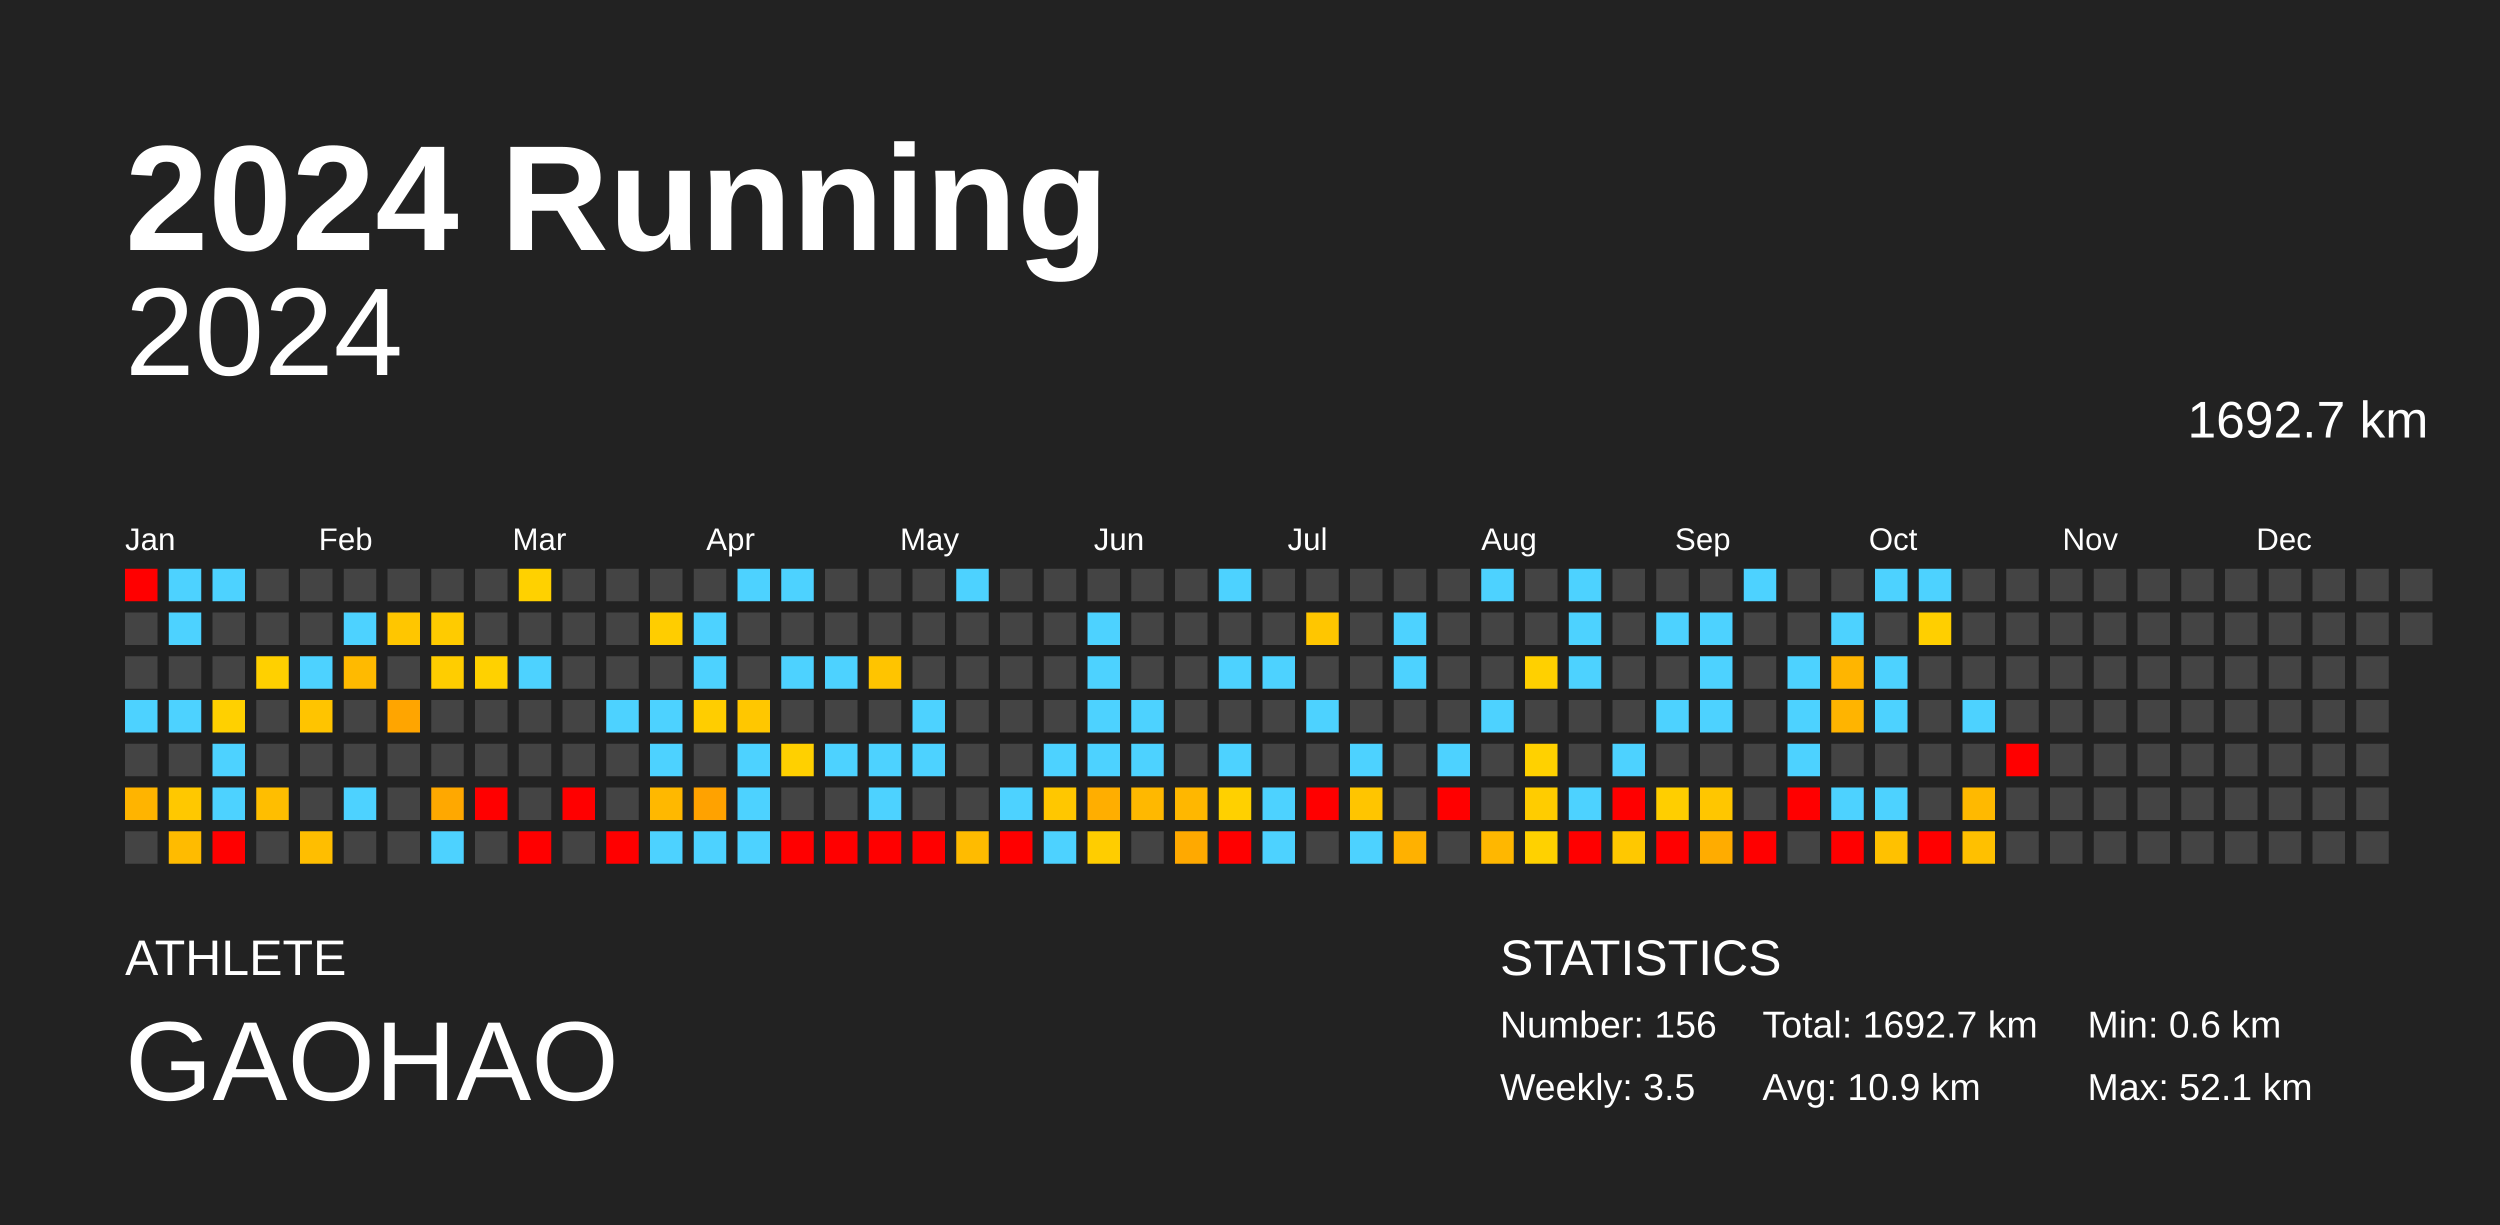
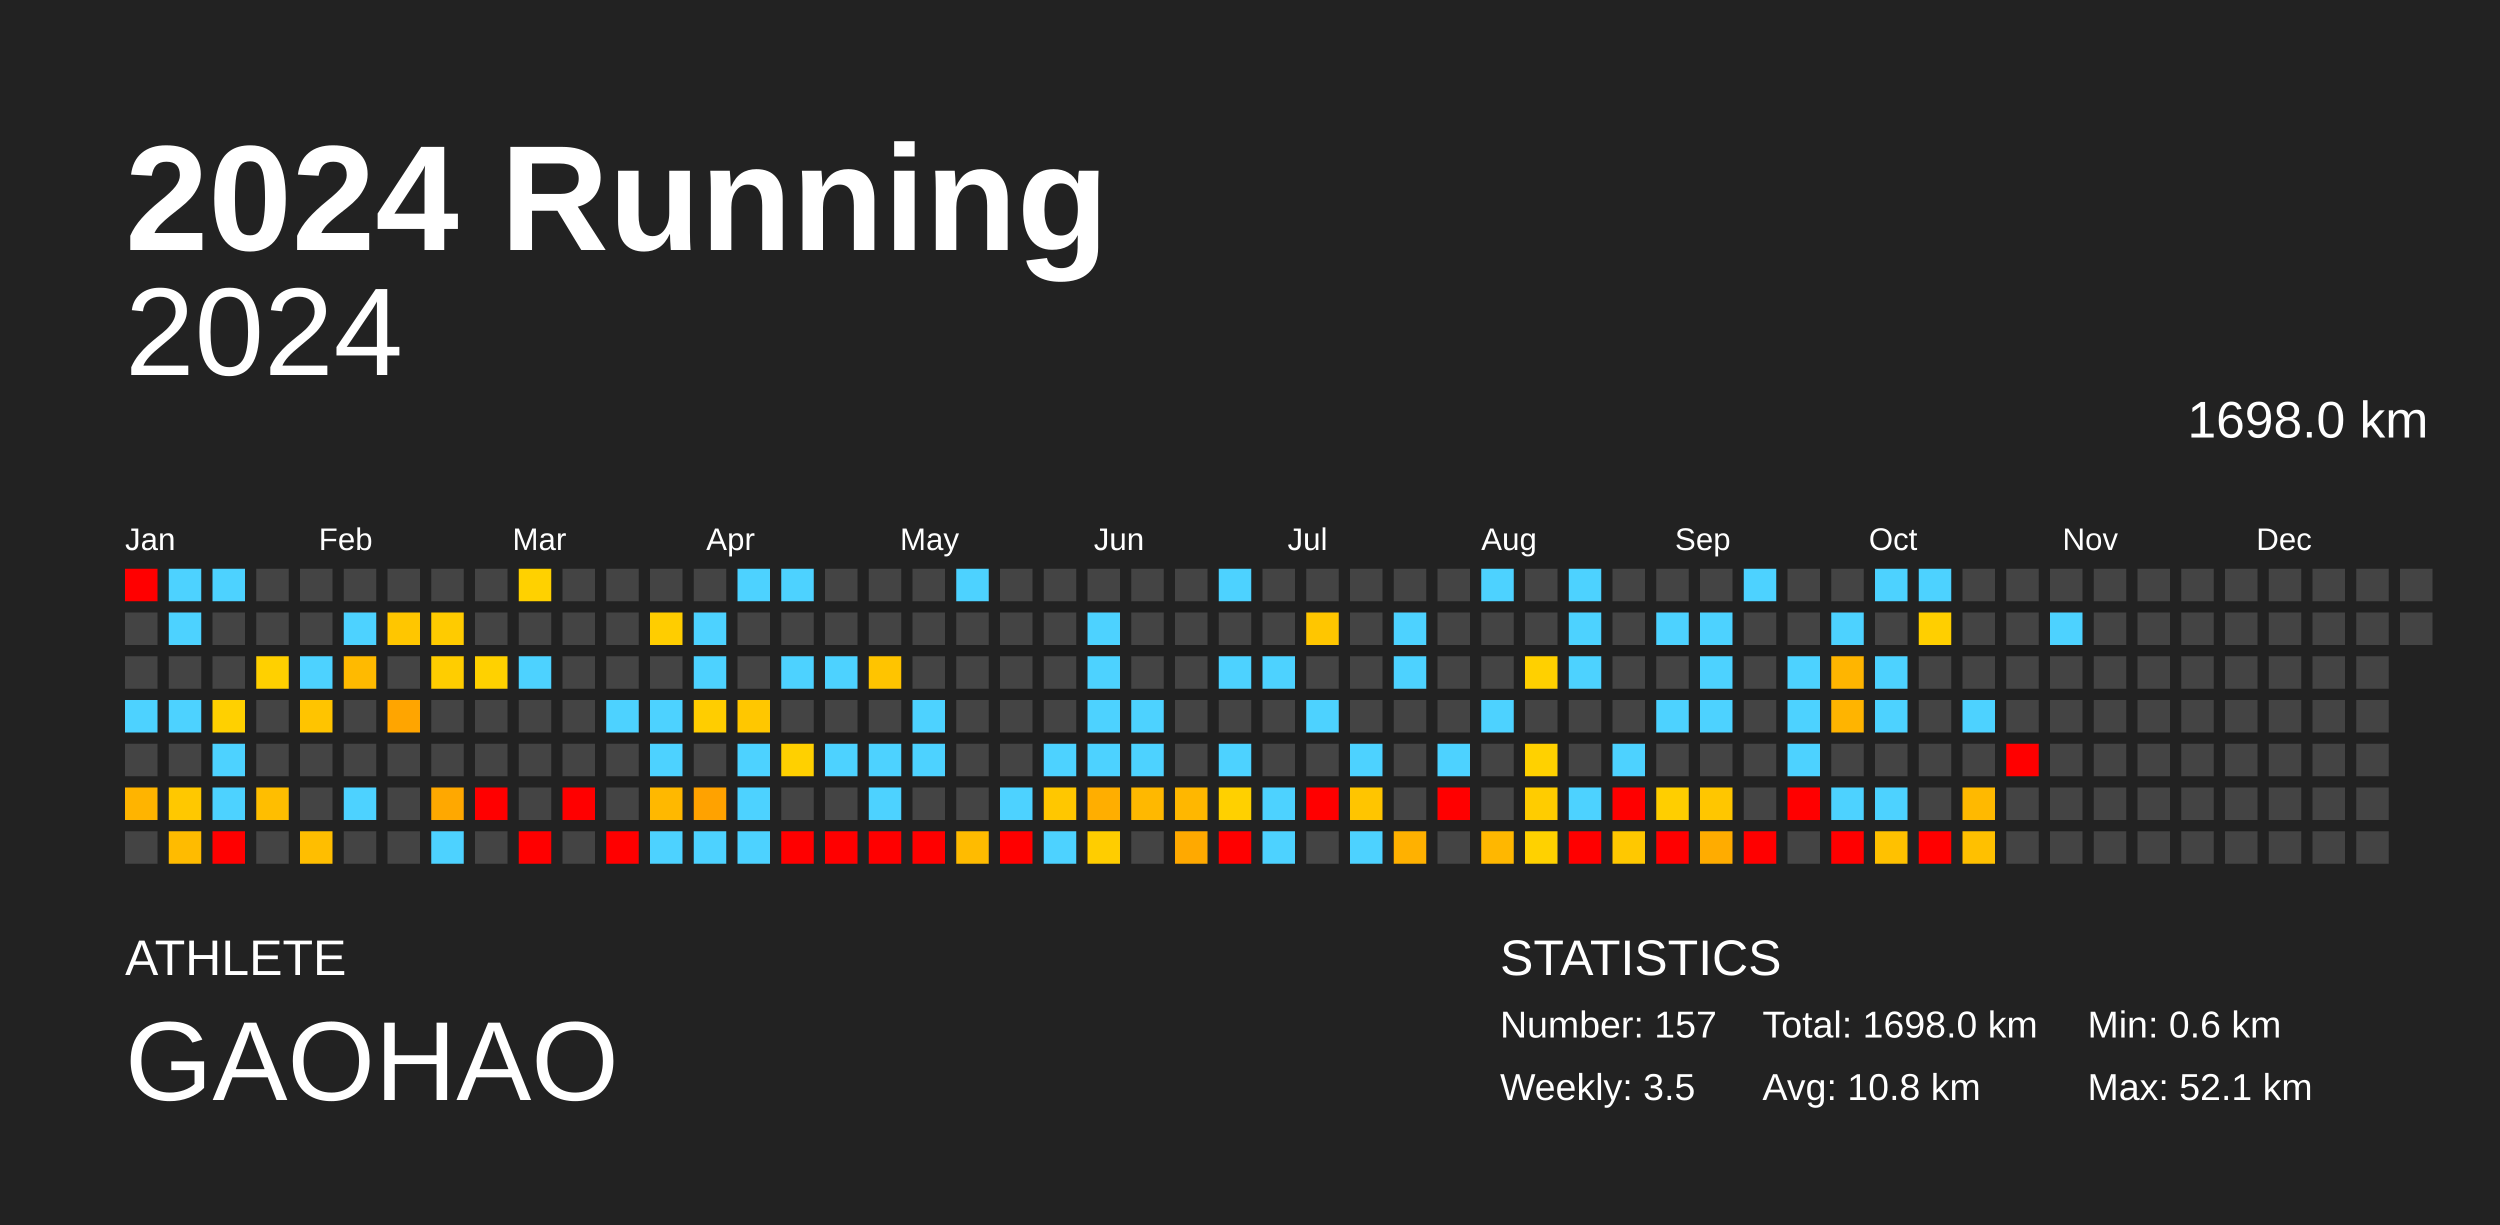
<svg xmlns="http://www.w3.org/2000/svg" baseProfile="full" height="98mm" version="1.1" viewBox="0,0,200,98" width="200mm">
  <defs />
  <rect fill="#222222" height="98" width="200" x="0" y="0" />
  <text fill="#FFFFFF" style="font-size:12px; font-family:Arial; font-weight:bold;" x="10" y="20">2024 Running</text>
  <text fill="#FFFFFF" style="font-size:4px; font-family:Arial" x="10" y="78">ATHLETE</text>
  <text fill="#FFFFFF" style="font-size:9px; font-family:Arial" x="10" y="88">GAOHAO</text>
  <text fill="#FFFFFF" style="font-size:4px; font-family:Arial" x="120" y="78">STATISTICS</text>
-   <text fill="#FFFFFF" style="font-size:3px; font-family:Arial" x="120" y="83">Number: 156</text>
+   <text fill="#FFFFFF" style="font-size:3px; font-family:Arial" x="120" y="83">Number: 157</text>
  <text fill="#FFFFFF" style="font-size:3px; font-family:Arial" x="120" y="88">Weekly: 3.5</text>
-   <text fill="#FFFFFF" style="font-size:3px; font-family:Arial" x="141" y="83">Total: 1692.7 km</text>
-   <text fill="#FFFFFF" style="font-size:3px; font-family:Arial" x="141" y="88">Avg: 10.9 km</text>
+   <text fill="#FFFFFF" style="font-size:3px; font-family:Arial" x="141" y="83">Total: 1698.0 km</text>
+   <text fill="#FFFFFF" style="font-size:3px; font-family:Arial" x="141" y="88">Avg: 10.8 km</text>
  <text fill="#FFFFFF" style="font-size:3px; font-family:Arial" x="167" y="83">Min: 0.6 km</text>
  <text fill="#FFFFFF" style="font-size:3px; font-family:Arial" x="167" y="88">Max: 52.1 km</text>
  <text alignment-baseline="hanging" fill="#FFFFFF" style="font-size:10.0px; font-family:Arial;" x="10" y="30">2024</text>
-   <text alignment-baseline="hanging" fill="#FFFFFF" style="font-size:4.125px; font-family:Arial;" x="175" y="35">1692.7 km</text>
+   <text alignment-baseline="hanging" fill="#FFFFFF" style="font-size:4.125px; font-family:Arial;" x="175" y="35">1698.0 km</text>
  <text fill="#FFFFFF" style="font-size:2.5px; font-family:Arial" x="10.0" y="44">Jan</text>
  <text fill="#FFFFFF" style="font-size:2.5px; font-family:Arial" x="25.5" y="44">Feb</text>
  <text fill="#FFFFFF" style="font-size:2.5px; font-family:Arial" x="41.0" y="44">Mar</text>
  <text fill="#FFFFFF" style="font-size:2.5px; font-family:Arial" x="56.5" y="44">Apr</text>
  <text fill="#FFFFFF" style="font-size:2.5px; font-family:Arial" x="72.0" y="44">May</text>
  <text fill="#FFFFFF" style="font-size:2.5px; font-family:Arial" x="87.5" y="44">Jun</text>
  <text fill="#FFFFFF" style="font-size:2.5px; font-family:Arial" x="103.0" y="44">Jul</text>
  <text fill="#FFFFFF" style="font-size:2.5px; font-family:Arial" x="118.5" y="44">Aug</text>
  <text fill="#FFFFFF" style="font-size:2.5px; font-family:Arial" x="134.0" y="44">Sep</text>
  <text fill="#FFFFFF" style="font-size:2.5px; font-family:Arial" x="149.5" y="44">Oct</text>
  <text fill="#FFFFFF" style="font-size:2.5px; font-family:Arial" x="165.0" y="44">Nov</text>
  <text fill="#FFFFFF" style="font-size:2.5px; font-family:Arial" x="180.5" y="44">Dec</text>
  <rect fill="red" height="2.6" width="2.6" x="10.0" y="45.5" />
  <rect fill="#444444" height="2.6" width="2.6" x="10.0" y="49.0" />
  <rect fill="#444444" height="2.6" width="2.6" x="10.0" y="52.5" />
  <rect fill="#4dd2ff" height="2.6" width="2.6" x="10.0" y="56.0" />
  <rect fill="#444444" height="2.6" width="2.6" x="10.0" y="59.5" />
  <rect fill="#ffb400" height="2.6" width="2.6" x="10.0" y="63.0" />
  <rect fill="#444444" height="2.6" width="2.6" x="10.0" y="66.5" />
  <rect fill="#4dd2ff" height="2.6" width="2.6" x="13.5" y="45.5" />
  <rect fill="#4dd2ff" height="2.6" width="2.6" x="13.5" y="49.0" />
  <rect fill="#444444" height="2.6" width="2.6" x="13.5" y="52.5" />
  <rect fill="#4dd2ff" height="2.6" width="2.6" x="13.5" y="56.0" />
  <rect fill="#444444" height="2.6" width="2.6" x="13.5" y="59.5" />
  <rect fill="#ffc800" height="2.6" width="2.6" x="13.5" y="63.0" />
  <rect fill="#ffbb00" height="2.6" width="2.6" x="13.5" y="66.5" />
  <rect fill="#4dd2ff" height="2.6" width="2.6" x="17.0" y="45.5" />
  <rect fill="#444444" height="2.6" width="2.6" x="17.0" y="49.0" />
  <rect fill="#444444" height="2.6" width="2.6" x="17.0" y="52.5" />
  <rect fill="#ffd000" height="2.6" width="2.6" x="17.0" y="56.0" />
  <rect fill="#4dd2ff" height="2.6" width="2.6" x="17.0" y="59.5" />
  <rect fill="#4dd2ff" height="2.6" width="2.6" x="17.0" y="63.0" />
  <rect fill="red" height="2.6" width="2.6" x="17.0" y="66.5" />
  <rect fill="#444444" height="2.6" width="2.6" x="20.5" y="45.5" />
  <rect fill="#444444" height="2.6" width="2.6" x="20.5" y="49.0" />
  <rect fill="#ffd000" height="2.6" width="2.6" x="20.5" y="52.5" />
  <rect fill="#444444" height="2.6" width="2.6" x="20.5" y="56.0" />
  <rect fill="#444444" height="2.6" width="2.6" x="20.5" y="59.5" />
  <rect fill="#ffbe00" height="2.6" width="2.6" x="20.5" y="63.0" />
  <rect fill="#444444" height="2.6" width="2.6" x="20.5" y="66.5" />
  <rect fill="#444444" height="2.6" width="2.6" x="24.0" y="45.5" />
  <rect fill="#444444" height="2.6" width="2.6" x="24.0" y="49.0" />
  <rect fill="#4dd2ff" height="2.6" width="2.6" x="24.0" y="52.5" />
  <rect fill="#ffc400" height="2.6" width="2.6" x="24.0" y="56.0" />
  <rect fill="#444444" height="2.6" width="2.6" x="24.0" y="59.5" />
  <rect fill="#444444" height="2.6" width="2.6" x="24.0" y="63.0" />
  <rect fill="#ffbe00" height="2.6" width="2.6" x="24.0" y="66.5" />
  <rect fill="#444444" height="2.6" width="2.6" x="27.5" y="45.5" />
  <rect fill="#4dd2ff" height="2.6" width="2.6" x="27.5" y="49.0" />
  <rect fill="#ffba00" height="2.6" width="2.6" x="27.5" y="52.5" />
  <rect fill="#444444" height="2.6" width="2.6" x="27.5" y="56.0" />
  <rect fill="#444444" height="2.6" width="2.6" x="27.5" y="59.5" />
  <rect fill="#4dd2ff" height="2.6" width="2.6" x="27.5" y="63.0" />
  <rect fill="#444444" height="2.6" width="2.6" x="27.5" y="66.5" />
  <rect fill="#444444" height="2.6" width="2.6" x="31.0" y="45.5" />
  <rect fill="#ffc600" height="2.6" width="2.6" x="31.0" y="49.0" />
  <rect fill="#444444" height="2.6" width="2.6" x="31.0" y="52.5" />
  <rect fill="#ffa500" height="2.6" width="2.6" x="31.0" y="56.0" />
  <rect fill="#444444" height="2.6" width="2.6" x="31.0" y="59.5" />
  <rect fill="#444444" height="2.6" width="2.6" x="31.0" y="63.0" />
  <rect fill="#444444" height="2.6" width="2.6" x="31.0" y="66.5" />
  <rect fill="#444444" height="2.6" width="2.6" x="34.5" y="45.5" />
  <rect fill="#ffcb00" height="2.6" width="2.6" x="34.5" y="49.0" />
  <rect fill="#ffcd00" height="2.6" width="2.6" x="34.5" y="52.5" />
  <rect fill="#444444" height="2.6" width="2.6" x="34.5" y="56.0" />
  <rect fill="#444444" height="2.6" width="2.6" x="34.5" y="59.5" />
  <rect fill="#ffa800" height="2.6" width="2.6" x="34.5" y="63.0" />
  <rect fill="#4dd2ff" height="2.6" width="2.6" x="34.5" y="66.5" />
  <rect fill="#444444" height="2.6" width="2.6" x="38.0" y="45.5" />
  <rect fill="#444444" height="2.6" width="2.6" x="38.0" y="49.0" />
  <rect fill="#ffd100" height="2.6" width="2.6" x="38.0" y="52.5" />
  <rect fill="#444444" height="2.6" width="2.6" x="38.0" y="56.0" />
  <rect fill="#444444" height="2.6" width="2.6" x="38.0" y="59.5" />
  <rect fill="red" height="2.6" width="2.6" x="38.0" y="63.0" />
  <rect fill="#444444" height="2.6" width="2.6" x="38.0" y="66.5" />
  <rect fill="#ffd100" height="2.6" width="2.6" x="41.5" y="45.5" />
  <rect fill="#444444" height="2.6" width="2.6" x="41.5" y="49.0" />
  <rect fill="#4dd2ff" height="2.6" width="2.6" x="41.5" y="52.5" />
  <rect fill="#444444" height="2.6" width="2.6" x="41.5" y="56.0" />
  <rect fill="#444444" height="2.6" width="2.6" x="41.5" y="59.5" />
  <rect fill="#444444" height="2.6" width="2.6" x="41.5" y="63.0" />
  <rect fill="red" height="2.6" width="2.6" x="41.5" y="66.5" />
  <rect fill="#444444" height="2.6" width="2.6" x="45.0" y="45.5" />
  <rect fill="#444444" height="2.6" width="2.6" x="45.0" y="49.0" />
  <rect fill="#444444" height="2.6" width="2.6" x="45.0" y="52.5" />
  <rect fill="#444444" height="2.6" width="2.6" x="45.0" y="56.0" />
  <rect fill="#444444" height="2.6" width="2.6" x="45.0" y="59.5" />
  <rect fill="red" height="2.6" width="2.6" x="45.0" y="63.0" />
  <rect fill="#444444" height="2.6" width="2.6" x="45.0" y="66.5" />
  <rect fill="#444444" height="2.6" width="2.6" x="48.5" y="45.5" />
  <rect fill="#444444" height="2.6" width="2.6" x="48.5" y="49.0" />
  <rect fill="#444444" height="2.6" width="2.6" x="48.5" y="52.5" />
  <rect fill="#4dd2ff" height="2.6" width="2.6" x="48.5" y="56.0" />
  <rect fill="#444444" height="2.6" width="2.6" x="48.5" y="59.5" />
  <rect fill="#444444" height="2.6" width="2.6" x="48.5" y="63.0" />
  <rect fill="red" height="2.6" width="2.6" x="48.5" y="66.5" />
  <rect fill="#444444" height="2.6" width="2.6" x="52.0" y="45.5" />
  <rect fill="#ffcd00" height="2.6" width="2.6" x="52.0" y="49.0" />
  <rect fill="#444444" height="2.6" width="2.6" x="52.0" y="52.5" />
  <rect fill="#4dd2ff" height="2.6" width="2.6" x="52.0" y="56.0" />
  <rect fill="#4dd2ff" height="2.6" width="2.6" x="52.0" y="59.5" />
  <rect fill="#ffb800" height="2.6" width="2.6" x="52.0" y="63.0" />
  <rect fill="#4dd2ff" height="2.6" width="2.6" x="52.0" y="66.5" />
  <rect fill="#444444" height="2.6" width="2.6" x="55.5" y="45.5" />
  <rect fill="#4dd2ff" height="2.6" width="2.6" x="55.5" y="49.0" />
  <rect fill="#4dd2ff" height="2.6" width="2.6" x="55.5" y="52.5" />
  <rect fill="#ffcd00" height="2.6" width="2.6" x="55.5" y="56.0" />
  <rect fill="#444444" height="2.6" width="2.6" x="55.5" y="59.5" />
  <rect fill="#ffa200" height="2.6" width="2.6" x="55.5" y="63.0" />
  <rect fill="#4dd2ff" height="2.6" width="2.6" x="55.5" y="66.5" />
  <rect fill="#4dd2ff" height="2.6" width="2.6" x="59.0" y="45.5" />
  <rect fill="#444444" height="2.6" width="2.6" x="59.0" y="49.0" />
  <rect fill="#444444" height="2.6" width="2.6" x="59.0" y="52.5" />
  <rect fill="#ffc700" height="2.6" width="2.6" x="59.0" y="56.0" />
  <rect fill="#4dd2ff" height="2.6" width="2.6" x="59.0" y="59.5" />
  <rect fill="#4dd2ff" height="2.6" width="2.6" x="59.0" y="63.0" />
  <rect fill="#4dd2ff" height="2.6" width="2.6" x="59.0" y="66.5" />
  <rect fill="#4dd2ff" height="2.6" width="2.6" x="62.5" y="45.5" />
  <rect fill="#444444" height="2.6" width="2.6" x="62.5" y="49.0" />
  <rect fill="#4dd2ff" height="2.6" width="2.6" x="62.5" y="52.5" />
  <rect fill="#444444" height="2.6" width="2.6" x="62.5" y="56.0" />
  <rect fill="#ffd000" height="2.6" width="2.6" x="62.5" y="59.5" />
  <rect fill="#444444" height="2.6" width="2.6" x="62.5" y="63.0" />
  <rect fill="red" height="2.6" width="2.6" x="62.5" y="66.5" />
  <rect fill="#444444" height="2.6" width="2.6" x="66.0" y="45.5" />
  <rect fill="#444444" height="2.6" width="2.6" x="66.0" y="49.0" />
  <rect fill="#4dd2ff" height="2.6" width="2.6" x="66.0" y="52.5" />
  <rect fill="#444444" height="2.6" width="2.6" x="66.0" y="56.0" />
  <rect fill="#4dd2ff" height="2.6" width="2.6" x="66.0" y="59.5" />
  <rect fill="#444444" height="2.6" width="2.6" x="66.0" y="63.0" />
  <rect fill="red" height="2.6" width="2.6" x="66.0" y="66.5" />
  <rect fill="#444444" height="2.6" width="2.6" x="69.5" y="45.5" />
  <rect fill="#444444" height="2.6" width="2.6" x="69.5" y="49.0" />
  <rect fill="#ffc400" height="2.6" width="2.6" x="69.5" y="52.5" />
  <rect fill="#444444" height="2.6" width="2.6" x="69.5" y="56.0" />
  <rect fill="#4dd2ff" height="2.6" width="2.6" x="69.5" y="59.5" />
  <rect fill="#4dd2ff" height="2.6" width="2.6" x="69.5" y="63.0" />
  <rect fill="red" height="2.6" width="2.6" x="69.5" y="66.5" />
  <rect fill="#444444" height="2.6" width="2.6" x="73.0" y="45.5" />
  <rect fill="#444444" height="2.6" width="2.6" x="73.0" y="49.0" />
  <rect fill="#444444" height="2.6" width="2.6" x="73.0" y="52.5" />
  <rect fill="#4dd2ff" height="2.6" width="2.6" x="73.0" y="56.0" />
  <rect fill="#4dd2ff" height="2.6" width="2.6" x="73.0" y="59.5" />
  <rect fill="#444444" height="2.6" width="2.6" x="73.0" y="63.0" />
  <rect fill="red" height="2.6" width="2.6" x="73.0" y="66.5" />
  <rect fill="#4dd2ff" height="2.6" width="2.6" x="76.5" y="45.5" />
  <rect fill="#444444" height="2.6" width="2.6" x="76.5" y="49.0" />
  <rect fill="#444444" height="2.6" width="2.6" x="76.5" y="52.5" />
  <rect fill="#444444" height="2.6" width="2.6" x="76.5" y="56.0" />
  <rect fill="#444444" height="2.6" width="2.6" x="76.5" y="59.5" />
  <rect fill="#444444" height="2.6" width="2.6" x="76.5" y="63.0" />
  <rect fill="#ffbb00" height="2.6" width="2.6" x="76.5" y="66.5" />
  <rect fill="#444444" height="2.6" width="2.6" x="80.0" y="45.5" />
  <rect fill="#444444" height="2.6" width="2.6" x="80.0" y="49.0" />
  <rect fill="#444444" height="2.6" width="2.6" x="80.0" y="52.5" />
  <rect fill="#444444" height="2.6" width="2.6" x="80.0" y="56.0" />
  <rect fill="#444444" height="2.6" width="2.6" x="80.0" y="59.5" />
  <rect fill="#4dd2ff" height="2.6" width="2.6" x="80.0" y="63.0" />
  <rect fill="red" height="2.6" width="2.6" x="80.0" y="66.5" />
  <rect fill="#444444" height="2.6" width="2.6" x="83.5" y="45.5" />
  <rect fill="#444444" height="2.6" width="2.6" x="83.5" y="49.0" />
  <rect fill="#444444" height="2.6" width="2.6" x="83.5" y="52.5" />
  <rect fill="#444444" height="2.6" width="2.6" x="83.5" y="56.0" />
  <rect fill="#4dd2ff" height="2.6" width="2.6" x="83.5" y="59.5" />
  <rect fill="#ffc700" height="2.6" width="2.6" x="83.5" y="63.0" />
  <rect fill="#4dd2ff" height="2.6" width="2.6" x="83.5" y="66.5" />
  <rect fill="#444444" height="2.6" width="2.6" x="87.0" y="45.5" />
  <rect fill="#4dd2ff" height="2.6" width="2.6" x="87.0" y="49.0" />
  <rect fill="#4dd2ff" height="2.6" width="2.6" x="87.0" y="52.5" />
  <rect fill="#4dd2ff" height="2.6" width="2.6" x="87.0" y="56.0" />
  <rect fill="#4dd2ff" height="2.6" width="2.6" x="87.0" y="59.5" />
  <rect fill="#ffae00" height="2.6" width="2.6" x="87.0" y="63.0" />
  <rect fill="#ffcd00" height="2.6" width="2.6" x="87.0" y="66.5" />
  <rect fill="#444444" height="2.6" width="2.6" x="90.5" y="45.5" />
  <rect fill="#444444" height="2.6" width="2.6" x="90.5" y="49.0" />
  <rect fill="#444444" height="2.6" width="2.6" x="90.5" y="52.5" />
  <rect fill="#4dd2ff" height="2.6" width="2.6" x="90.5" y="56.0" />
  <rect fill="#4dd2ff" height="2.6" width="2.6" x="90.5" y="59.5" />
  <rect fill="#ffb800" height="2.6" width="2.6" x="90.5" y="63.0" />
  <rect fill="#444444" height="2.6" width="2.6" x="90.5" y="66.5" />
  <rect fill="#444444" height="2.6" width="2.6" x="94.0" y="45.5" />
  <rect fill="#444444" height="2.6" width="2.6" x="94.0" y="49.0" />
  <rect fill="#444444" height="2.6" width="2.6" x="94.0" y="52.5" />
  <rect fill="#444444" height="2.6" width="2.6" x="94.0" y="56.0" />
  <rect fill="#444444" height="2.6" width="2.6" x="94.0" y="59.5" />
  <rect fill="#ffb700" height="2.6" width="2.6" x="94.0" y="63.0" />
  <rect fill="#ffa900" height="2.6" width="2.6" x="94.0" y="66.5" />
  <rect fill="#4dd2ff" height="2.6" width="2.6" x="97.5" y="45.5" />
  <rect fill="#444444" height="2.6" width="2.6" x="97.5" y="49.0" />
  <rect fill="#4dd2ff" height="2.6" width="2.6" x="97.5" y="52.5" />
  <rect fill="#444444" height="2.6" width="2.6" x="97.5" y="56.0" />
  <rect fill="#4dd2ff" height="2.6" width="2.6" x="97.5" y="59.5" />
  <rect fill="#ffd000" height="2.6" width="2.6" x="97.5" y="63.0" />
  <rect fill="red" height="2.6" width="2.6" x="97.5" y="66.5" />
  <rect fill="#444444" height="2.6" width="2.6" x="101.0" y="45.5" />
  <rect fill="#444444" height="2.6" width="2.6" x="101.0" y="49.0" />
  <rect fill="#4dd2ff" height="2.6" width="2.6" x="101.0" y="52.5" />
  <rect fill="#444444" height="2.6" width="2.6" x="101.0" y="56.0" />
  <rect fill="#444444" height="2.6" width="2.6" x="101.0" y="59.5" />
  <rect fill="#4dd2ff" height="2.6" width="2.6" x="101.0" y="63.0" />
  <rect fill="#4dd2ff" height="2.6" width="2.6" x="101.0" y="66.5" />
  <rect fill="#444444" height="2.6" width="2.6" x="104.5" y="45.5" />
  <rect fill="#ffc600" height="2.6" width="2.6" x="104.5" y="49.0" />
  <rect fill="#444444" height="2.6" width="2.6" x="104.5" y="52.5" />
  <rect fill="#4dd2ff" height="2.6" width="2.6" x="104.5" y="56.0" />
  <rect fill="#444444" height="2.6" width="2.6" x="104.5" y="59.5" />
  <rect fill="red" height="2.6" width="2.6" x="104.5" y="63.0" />
  <rect fill="#444444" height="2.6" width="2.6" x="104.5" y="66.5" />
  <rect fill="#444444" height="2.6" width="2.6" x="108.0" y="45.5" />
  <rect fill="#444444" height="2.6" width="2.6" x="108.0" y="49.0" />
  <rect fill="#444444" height="2.6" width="2.6" x="108.0" y="52.5" />
  <rect fill="#444444" height="2.6" width="2.6" x="108.0" y="56.0" />
  <rect fill="#4dd2ff" height="2.6" width="2.6" x="108.0" y="59.5" />
  <rect fill="#ffc500" height="2.6" width="2.6" x="108.0" y="63.0" />
  <rect fill="#4dd2ff" height="2.6" width="2.6" x="108.0" y="66.5" />
  <rect fill="#444444" height="2.6" width="2.6" x="111.5" y="45.5" />
  <rect fill="#4dd2ff" height="2.6" width="2.6" x="111.5" y="49.0" />
  <rect fill="#4dd2ff" height="2.6" width="2.6" x="111.5" y="52.5" />
  <rect fill="#444444" height="2.6" width="2.6" x="111.5" y="56.0" />
  <rect fill="#444444" height="2.6" width="2.6" x="111.5" y="59.5" />
  <rect fill="#444444" height="2.6" width="2.6" x="111.5" y="63.0" />
  <rect fill="#ffb100" height="2.6" width="2.6" x="111.5" y="66.5" />
  <rect fill="#444444" height="2.6" width="2.6" x="115.0" y="45.5" />
  <rect fill="#444444" height="2.6" width="2.6" x="115.0" y="49.0" />
  <rect fill="#444444" height="2.6" width="2.6" x="115.0" y="52.5" />
  <rect fill="#444444" height="2.6" width="2.6" x="115.0" y="56.0" />
  <rect fill="#4dd2ff" height="2.6" width="2.6" x="115.0" y="59.5" />
  <rect fill="red" height="2.6" width="2.6" x="115.0" y="63.0" />
  <rect fill="#444444" height="2.6" width="2.6" x="115.0" y="66.5" />
  <rect fill="#4dd2ff" height="2.6" width="2.6" x="118.5" y="45.5" />
  <rect fill="#444444" height="2.6" width="2.6" x="118.5" y="49.0" />
  <rect fill="#444444" height="2.6" width="2.6" x="118.5" y="52.5" />
  <rect fill="#4dd2ff" height="2.6" width="2.6" x="118.5" y="56.0" />
  <rect fill="#444444" height="2.6" width="2.6" x="118.5" y="59.5" />
  <rect fill="#444444" height="2.6" width="2.6" x="118.5" y="63.0" />
  <rect fill="#ffb700" height="2.6" width="2.6" x="118.5" y="66.5" />
  <rect fill="#444444" height="2.6" width="2.6" x="122.0" y="45.5" />
  <rect fill="#444444" height="2.6" width="2.6" x="122.0" y="49.0" />
  <rect fill="#ffd000" height="2.6" width="2.6" x="122.0" y="52.5" />
  <rect fill="#444444" height="2.6" width="2.6" x="122.0" y="56.0" />
  <rect fill="#ffd100" height="2.6" width="2.6" x="122.0" y="59.5" />
  <rect fill="#ffcc00" height="2.6" width="2.6" x="122.0" y="63.0" />
  <rect fill="#ffd100" height="2.6" width="2.6" x="122.0" y="66.5" />
  <rect fill="#4dd2ff" height="2.6" width="2.6" x="125.5" y="45.5" />
  <rect fill="#4dd2ff" height="2.6" width="2.6" x="125.5" y="49.0" />
  <rect fill="#4dd2ff" height="2.6" width="2.6" x="125.5" y="52.5" />
  <rect fill="#444444" height="2.6" width="2.6" x="125.5" y="56.0" />
  <rect fill="#444444" height="2.6" width="2.6" x="125.5" y="59.5" />
  <rect fill="#4dd2ff" height="2.6" width="2.6" x="125.5" y="63.0" />
  <rect fill="red" height="2.6" width="2.6" x="125.5" y="66.5" />
  <rect fill="#444444" height="2.6" width="2.6" x="129.0" y="45.5" />
  <rect fill="#444444" height="2.6" width="2.6" x="129.0" y="49.0" />
  <rect fill="#444444" height="2.6" width="2.6" x="129.0" y="52.5" />
  <rect fill="#444444" height="2.6" width="2.6" x="129.0" y="56.0" />
  <rect fill="#4dd2ff" height="2.6" width="2.6" x="129.0" y="59.5" />
  <rect fill="red" height="2.6" width="2.6" x="129.0" y="63.0" />
  <rect fill="#ffc800" height="2.6" width="2.6" x="129.0" y="66.5" />
  <rect fill="#444444" height="2.6" width="2.6" x="132.5" y="45.5" />
  <rect fill="#4dd2ff" height="2.6" width="2.6" x="132.5" y="49.0" />
  <rect fill="#444444" height="2.6" width="2.6" x="132.5" y="52.5" />
  <rect fill="#4dd2ff" height="2.6" width="2.6" x="132.5" y="56.0" />
  <rect fill="#444444" height="2.6" width="2.6" x="132.5" y="59.5" />
  <rect fill="#ffce00" height="2.6" width="2.6" x="132.5" y="63.0" />
  <rect fill="red" height="2.6" width="2.6" x="132.5" y="66.5" />
  <rect fill="#444444" height="2.6" width="2.6" x="136.0" y="45.5" />
  <rect fill="#4dd2ff" height="2.6" width="2.6" x="136.0" y="49.0" />
  <rect fill="#4dd2ff" height="2.6" width="2.6" x="136.0" y="52.5" />
  <rect fill="#4dd2ff" height="2.6" width="2.6" x="136.0" y="56.0" />
  <rect fill="#444444" height="2.6" width="2.6" x="136.0" y="59.5" />
  <rect fill="#ffc600" height="2.6" width="2.6" x="136.0" y="63.0" />
  <rect fill="#ffac00" height="2.6" width="2.6" x="136.0" y="66.5" />
  <rect fill="#4dd2ff" height="2.6" width="2.6" x="139.5" y="45.5" />
  <rect fill="#444444" height="2.6" width="2.6" x="139.5" y="49.0" />
  <rect fill="#444444" height="2.6" width="2.6" x="139.5" y="52.5" />
  <rect fill="#444444" height="2.6" width="2.6" x="139.5" y="56.0" />
  <rect fill="#444444" height="2.6" width="2.6" x="139.5" y="59.5" />
  <rect fill="#444444" height="2.6" width="2.6" x="139.5" y="63.0" />
  <rect fill="red" height="2.6" width="2.6" x="139.5" y="66.5" />
  <rect fill="#444444" height="2.6" width="2.6" x="143.0" y="45.5" />
  <rect fill="#444444" height="2.6" width="2.6" x="143.0" y="49.0" />
  <rect fill="#4dd2ff" height="2.6" width="2.6" x="143.0" y="52.5" />
  <rect fill="#4dd2ff" height="2.6" width="2.6" x="143.0" y="56.0" />
  <rect fill="#4dd2ff" height="2.6" width="2.6" x="143.0" y="59.5" />
  <rect fill="red" height="2.6" width="2.6" x="143.0" y="63.0" />
  <rect fill="#444444" height="2.6" width="2.6" x="143.0" y="66.5" />
  <rect fill="#444444" height="2.6" width="2.6" x="146.5" y="45.5" />
  <rect fill="#4dd2ff" height="2.6" width="2.6" x="146.5" y="49.0" />
  <rect fill="#ffb500" height="2.6" width="2.6" x="146.5" y="52.5" />
  <rect fill="#ffb400" height="2.6" width="2.6" x="146.5" y="56.0" />
  <rect fill="#444444" height="2.6" width="2.6" x="146.5" y="59.5" />
  <rect fill="#4dd2ff" height="2.6" width="2.6" x="146.5" y="63.0" />
  <rect fill="red" height="2.6" width="2.6" x="146.5" y="66.5" />
  <rect fill="#4dd2ff" height="2.6" width="2.6" x="150.0" y="45.5" />
  <rect fill="#444444" height="2.6" width="2.6" x="150.0" y="49.0" />
  <rect fill="#4dd2ff" height="2.6" width="2.6" x="150.0" y="52.5" />
  <rect fill="#4dd2ff" height="2.6" width="2.6" x="150.0" y="56.0" />
  <rect fill="#444444" height="2.6" width="2.6" x="150.0" y="59.5" />
  <rect fill="#4dd2ff" height="2.6" width="2.6" x="150.0" y="63.0" />
  <rect fill="#ffc100" height="2.6" width="2.6" x="150.0" y="66.5" />
  <rect fill="#4dd2ff" height="2.6" width="2.6" x="153.5" y="45.5" />
  <rect fill="#ffcf00" height="2.6" width="2.6" x="153.5" y="49.0" />
  <rect fill="#444444" height="2.6" width="2.6" x="153.5" y="52.5" />
  <rect fill="#444444" height="2.6" width="2.6" x="153.5" y="56.0" />
  <rect fill="#444444" height="2.6" width="2.6" x="153.5" y="59.5" />
  <rect fill="#444444" height="2.6" width="2.6" x="153.5" y="63.0" />
  <rect fill="red" height="2.6" width="2.6" x="153.5" y="66.5" />
  <rect fill="#444444" height="2.6" width="2.6" x="157.0" y="45.5" />
  <rect fill="#444444" height="2.6" width="2.6" x="157.0" y="49.0" />
  <rect fill="#444444" height="2.6" width="2.6" x="157.0" y="52.5" />
  <rect fill="#4dd2ff" height="2.6" width="2.6" x="157.0" y="56.0" />
  <rect fill="#444444" height="2.6" width="2.6" x="157.0" y="59.5" />
  <rect fill="#ffb900" height="2.6" width="2.6" x="157.0" y="63.0" />
  <rect fill="#ffc000" height="2.6" width="2.6" x="157.0" y="66.5" />
  <rect fill="#444444" height="2.6" width="2.6" x="160.5" y="45.5" />
  <rect fill="#444444" height="2.6" width="2.6" x="160.5" y="49.0" />
  <rect fill="#444444" height="2.6" width="2.6" x="160.5" y="52.5" />
  <rect fill="#444444" height="2.6" width="2.6" x="160.5" y="56.0" />
  <rect fill="red" height="2.6" width="2.6" x="160.5" y="59.5" />
  <rect fill="#444444" height="2.6" width="2.6" x="160.5" y="63.0" />
  <rect fill="#444444" height="2.6" width="2.6" x="160.5" y="66.5" />
  <rect fill="#444444" height="2.6" width="2.6" x="164.0" y="45.5" />
-   <rect fill="#444444" height="2.6" width="2.6" x="164.0" y="49.0" />
+   <rect fill="#4dd2ff" height="2.6" width="2.6" x="164.0" y="49.0" />
  <rect fill="#444444" height="2.6" width="2.6" x="164.0" y="52.5" />
  <rect fill="#444444" height="2.6" width="2.6" x="164.0" y="56.0" />
  <rect fill="#444444" height="2.6" width="2.6" x="164.0" y="59.5" />
  <rect fill="#444444" height="2.6" width="2.6" x="164.0" y="63.0" />
  <rect fill="#444444" height="2.6" width="2.6" x="164.0" y="66.5" />
  <rect fill="#444444" height="2.6" width="2.6" x="167.5" y="45.5" />
  <rect fill="#444444" height="2.6" width="2.6" x="167.5" y="49.0" />
  <rect fill="#444444" height="2.6" width="2.6" x="167.5" y="52.5" />
  <rect fill="#444444" height="2.6" width="2.6" x="167.5" y="56.0" />
  <rect fill="#444444" height="2.6" width="2.6" x="167.5" y="59.5" />
  <rect fill="#444444" height="2.6" width="2.6" x="167.5" y="63.0" />
  <rect fill="#444444" height="2.6" width="2.6" x="167.5" y="66.5" />
  <rect fill="#444444" height="2.6" width="2.6" x="171.0" y="45.5" />
  <rect fill="#444444" height="2.6" width="2.6" x="171.0" y="49.0" />
  <rect fill="#444444" height="2.6" width="2.6" x="171.0" y="52.5" />
  <rect fill="#444444" height="2.6" width="2.6" x="171.0" y="56.0" />
  <rect fill="#444444" height="2.6" width="2.6" x="171.0" y="59.5" />
  <rect fill="#444444" height="2.6" width="2.6" x="171.0" y="63.0" />
  <rect fill="#444444" height="2.6" width="2.6" x="171.0" y="66.5" />
  <rect fill="#444444" height="2.6" width="2.6" x="174.5" y="45.5" />
  <rect fill="#444444" height="2.6" width="2.6" x="174.5" y="49.0" />
  <rect fill="#444444" height="2.6" width="2.6" x="174.5" y="52.5" />
  <rect fill="#444444" height="2.6" width="2.6" x="174.5" y="56.0" />
  <rect fill="#444444" height="2.6" width="2.6" x="174.5" y="59.5" />
  <rect fill="#444444" height="2.6" width="2.6" x="174.5" y="63.0" />
  <rect fill="#444444" height="2.6" width="2.6" x="174.5" y="66.5" />
  <rect fill="#444444" height="2.6" width="2.6" x="178.0" y="45.5" />
  <rect fill="#444444" height="2.6" width="2.6" x="178.0" y="49.0" />
  <rect fill="#444444" height="2.6" width="2.6" x="178.0" y="52.5" />
  <rect fill="#444444" height="2.6" width="2.6" x="178.0" y="56.0" />
  <rect fill="#444444" height="2.6" width="2.6" x="178.0" y="59.5" />
  <rect fill="#444444" height="2.6" width="2.6" x="178.0" y="63.0" />
  <rect fill="#444444" height="2.6" width="2.6" x="178.0" y="66.5" />
  <rect fill="#444444" height="2.6" width="2.6" x="181.5" y="45.5" />
  <rect fill="#444444" height="2.6" width="2.6" x="181.5" y="49.0" />
  <rect fill="#444444" height="2.6" width="2.6" x="181.5" y="52.5" />
  <rect fill="#444444" height="2.6" width="2.6" x="181.5" y="56.0" />
  <rect fill="#444444" height="2.6" width="2.6" x="181.5" y="59.5" />
  <rect fill="#444444" height="2.6" width="2.6" x="181.5" y="63.0" />
  <rect fill="#444444" height="2.6" width="2.6" x="181.5" y="66.5" />
  <rect fill="#444444" height="2.6" width="2.6" x="185.0" y="45.5" />
  <rect fill="#444444" height="2.6" width="2.6" x="185.0" y="49.0" />
  <rect fill="#444444" height="2.6" width="2.6" x="185.0" y="52.5" />
  <rect fill="#444444" height="2.6" width="2.6" x="185.0" y="56.0" />
  <rect fill="#444444" height="2.6" width="2.6" x="185.0" y="59.5" />
  <rect fill="#444444" height="2.6" width="2.6" x="185.0" y="63.0" />
  <rect fill="#444444" height="2.6" width="2.6" x="185.0" y="66.5" />
  <rect fill="#444444" height="2.6" width="2.6" x="188.5" y="45.5" />
  <rect fill="#444444" height="2.6" width="2.6" x="188.5" y="49.0" />
  <rect fill="#444444" height="2.6" width="2.6" x="188.5" y="52.5" />
  <rect fill="#444444" height="2.6" width="2.6" x="188.5" y="56.0" />
  <rect fill="#444444" height="2.6" width="2.6" x="188.5" y="59.5" />
  <rect fill="#444444" height="2.6" width="2.6" x="188.5" y="63.0" />
  <rect fill="#444444" height="2.6" width="2.6" x="188.5" y="66.5" />
  <rect fill="#444444" height="2.6" width="2.6" x="192.0" y="45.5" />
  <rect fill="#444444" height="2.6" width="2.6" x="192.0" y="49.0" />
</svg>
